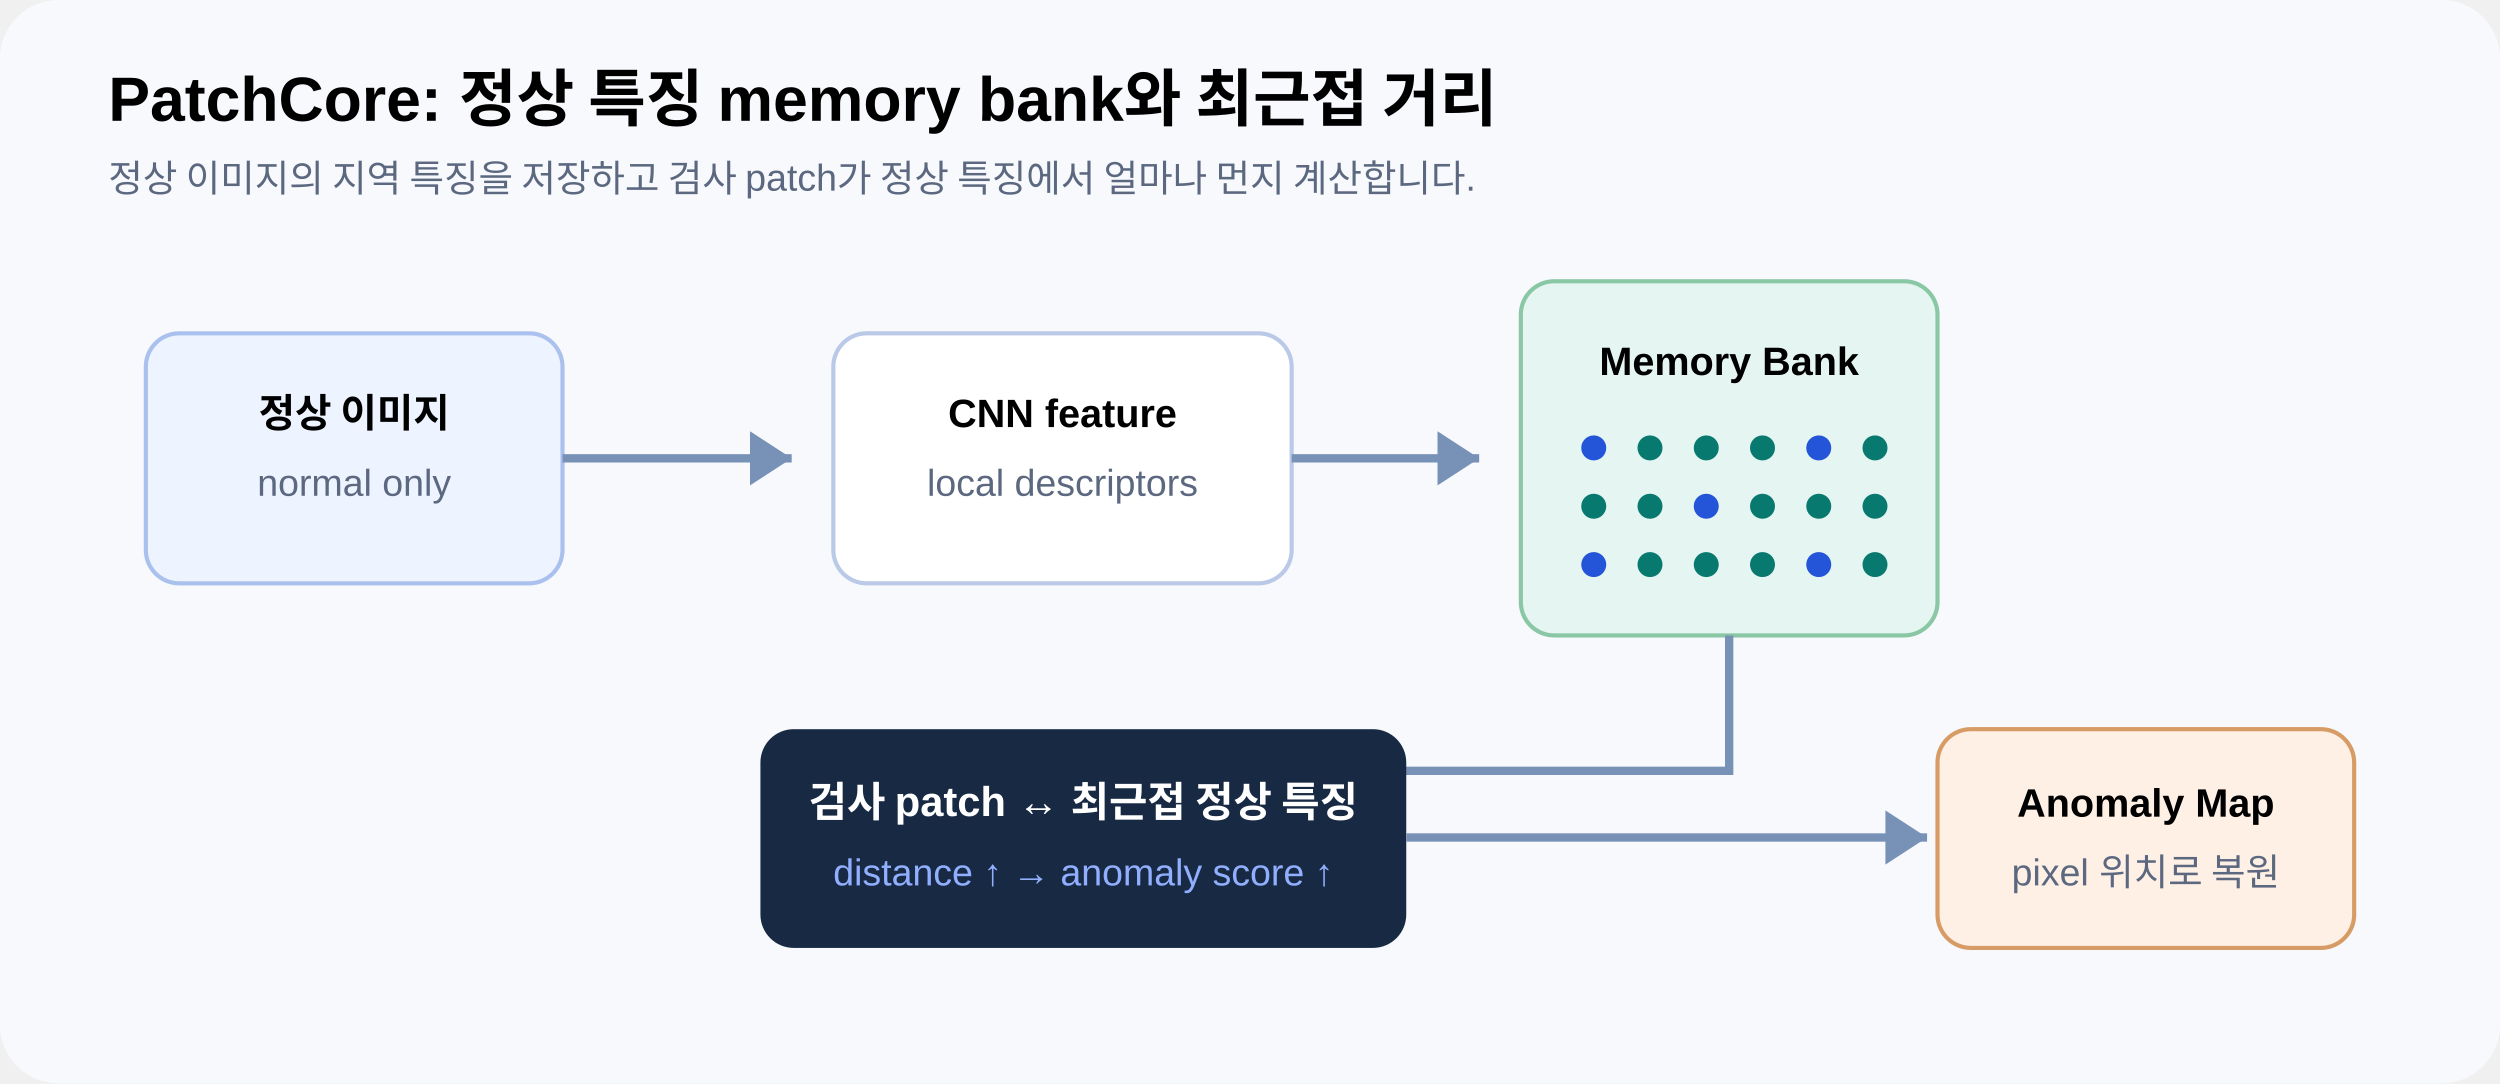
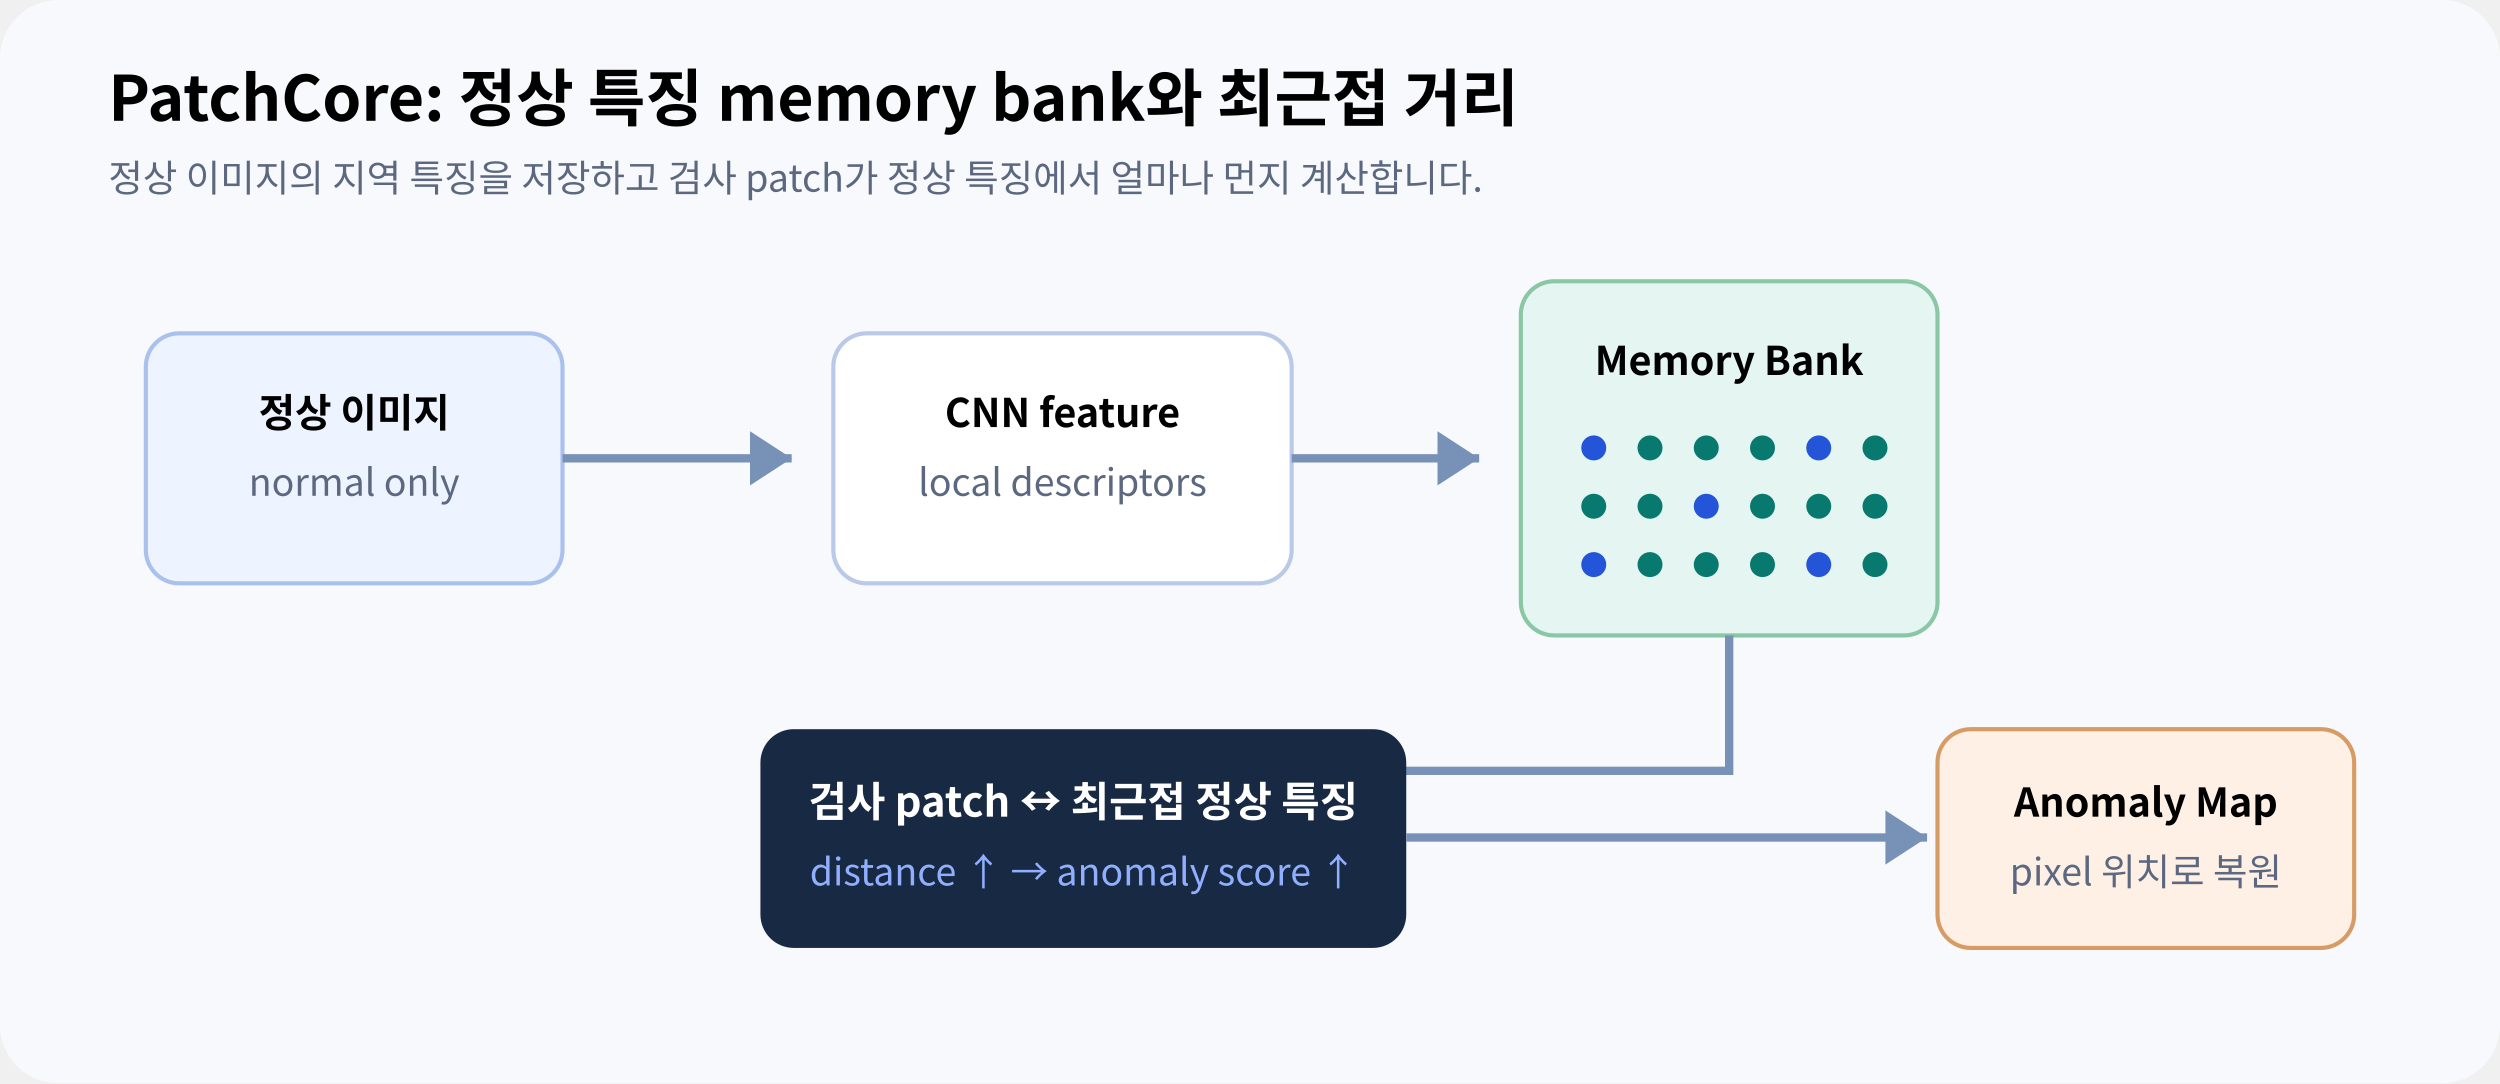
<svg xmlns="http://www.w3.org/2000/svg" viewBox="0 0 1200 520">
-   <style>text{font-family:Arial,'Noto Sans KR',sans-serif}.title{font-size:30px;font-weight:700}.sub{font-size:18px;fill:#5b6880}.label{font-size:19px;font-weight:700}.edge{stroke:#7891b7;stroke-width:4;fill:none}</style>
+   <style>text{font-family:'NanumGothic','Noto Sans CJK KR','Noto Sans KR','Malgun Gothic','Apple SD Gothic Neo',Arial,sans-serif}.title{font-size:30px;font-weight:700}.sub{font-size:18px;fill:#5b6880}.label{font-size:19px;font-weight:700}.edge{stroke:#7891b7;stroke-width:4;fill:none}</style>
  <rect width="1200" height="520" rx="28" fill="#f7f9fc" />
  <text x="52" y="58" class="title">PatchCore: 정상 특징 memory bank와 최근접 거리</text>
  <text x="52" y="92" class="sub">정상 이미지의 지역 특징을 저장하고 검사 patch가 정상 특징에서 얼마나 먼지 계산합니다.</text>
  <rect x="70" y="160" width="200" height="120" rx="16" fill="#edf3ff" stroke="#aac1ee" stroke-width="2" />
  <text x="170" y="205" text-anchor="middle" class="label">정상 이미지</text>
  <text x="170" y="238" text-anchor="middle" class="sub">normal only</text>
  <path d="M270 220 H380" class="edge" />
  <polygon points="380,220 360,207 360,233" fill="#7891b7" />
  <rect x="400" y="160" width="220" height="120" rx="16" fill="#fff" stroke="#b9c9e7" stroke-width="2" />
  <text x="510" y="205" text-anchor="middle" class="label">CNN feature</text>
  <text x="510" y="238" text-anchor="middle" class="sub">local descriptors</text>
  <path d="M620 220 H710" class="edge" />
  <polygon points="710,220 690,207 690,233" fill="#7891b7" />
  <rect x="730" y="135" width="200" height="170" rx="16" fill="#e5f5f2" stroke="#8ac7a5" stroke-width="2" />
  <text x="830" y="180" text-anchor="middle" class="label">Memory Bank</text>
  <circle cx="765" cy="215" r="6" fill="#2454d8" />
  <circle cx="792" cy="215" r="6" fill="#08796f" />
  <circle cx="819" cy="215" r="6" fill="#08796f" />
  <circle cx="846" cy="215" r="6" fill="#08796f" />
  <circle cx="873" cy="215" r="6" fill="#2454d8" />
  <circle cx="900" cy="215" r="6" fill="#08796f" />
  <circle cx="765" cy="243" r="6" fill="#08796f" />
  <circle cx="792" cy="243" r="6" fill="#08796f" />
  <circle cx="819" cy="243" r="6" fill="#2454d8" />
  <circle cx="846" cy="243" r="6" fill="#08796f" />
  <circle cx="873" cy="243" r="6" fill="#08796f" />
  <circle cx="900" cy="243" r="6" fill="#08796f" />
  <circle cx="765" cy="271" r="6" fill="#2454d8" />
  <circle cx="792" cy="271" r="6" fill="#08796f" />
  <circle cx="819" cy="271" r="6" fill="#08796f" />
  <circle cx="846" cy="271" r="6" fill="#08796f" />
  <circle cx="873" cy="271" r="6" fill="#2454d8" />
  <circle cx="900" cy="271" r="6" fill="#08796f" />
  <path d="M830 305 V370 H520" class="edge" />
  <rect x="365" y="350" width="310" height="105" rx="16" fill="#182943" />
  <text x="520" y="392" text-anchor="middle" font-size="20" font-weight="700" fill="#fff">검사 patch ↔ 최근접 정상 특징</text>
  <text x="520" y="425" text-anchor="middle" font-size="18" fill="#91afff">distance ↑ → anomaly score ↑</text>
  <rect x="930" y="350" width="200" height="105" rx="16" fill="#fff0e5" stroke="#d79b66" stroke-width="2" />
  <text x="1030" y="392" text-anchor="middle" class="label">Anomaly Map</text>
  <text x="1030" y="425" text-anchor="middle" class="sub">pixel 위치로 복원</text>
  <path d="M675 402 H925" class="edge" />
  <polygon points="925,402 905,389 905,415" fill="#7891b7" />
</svg>
